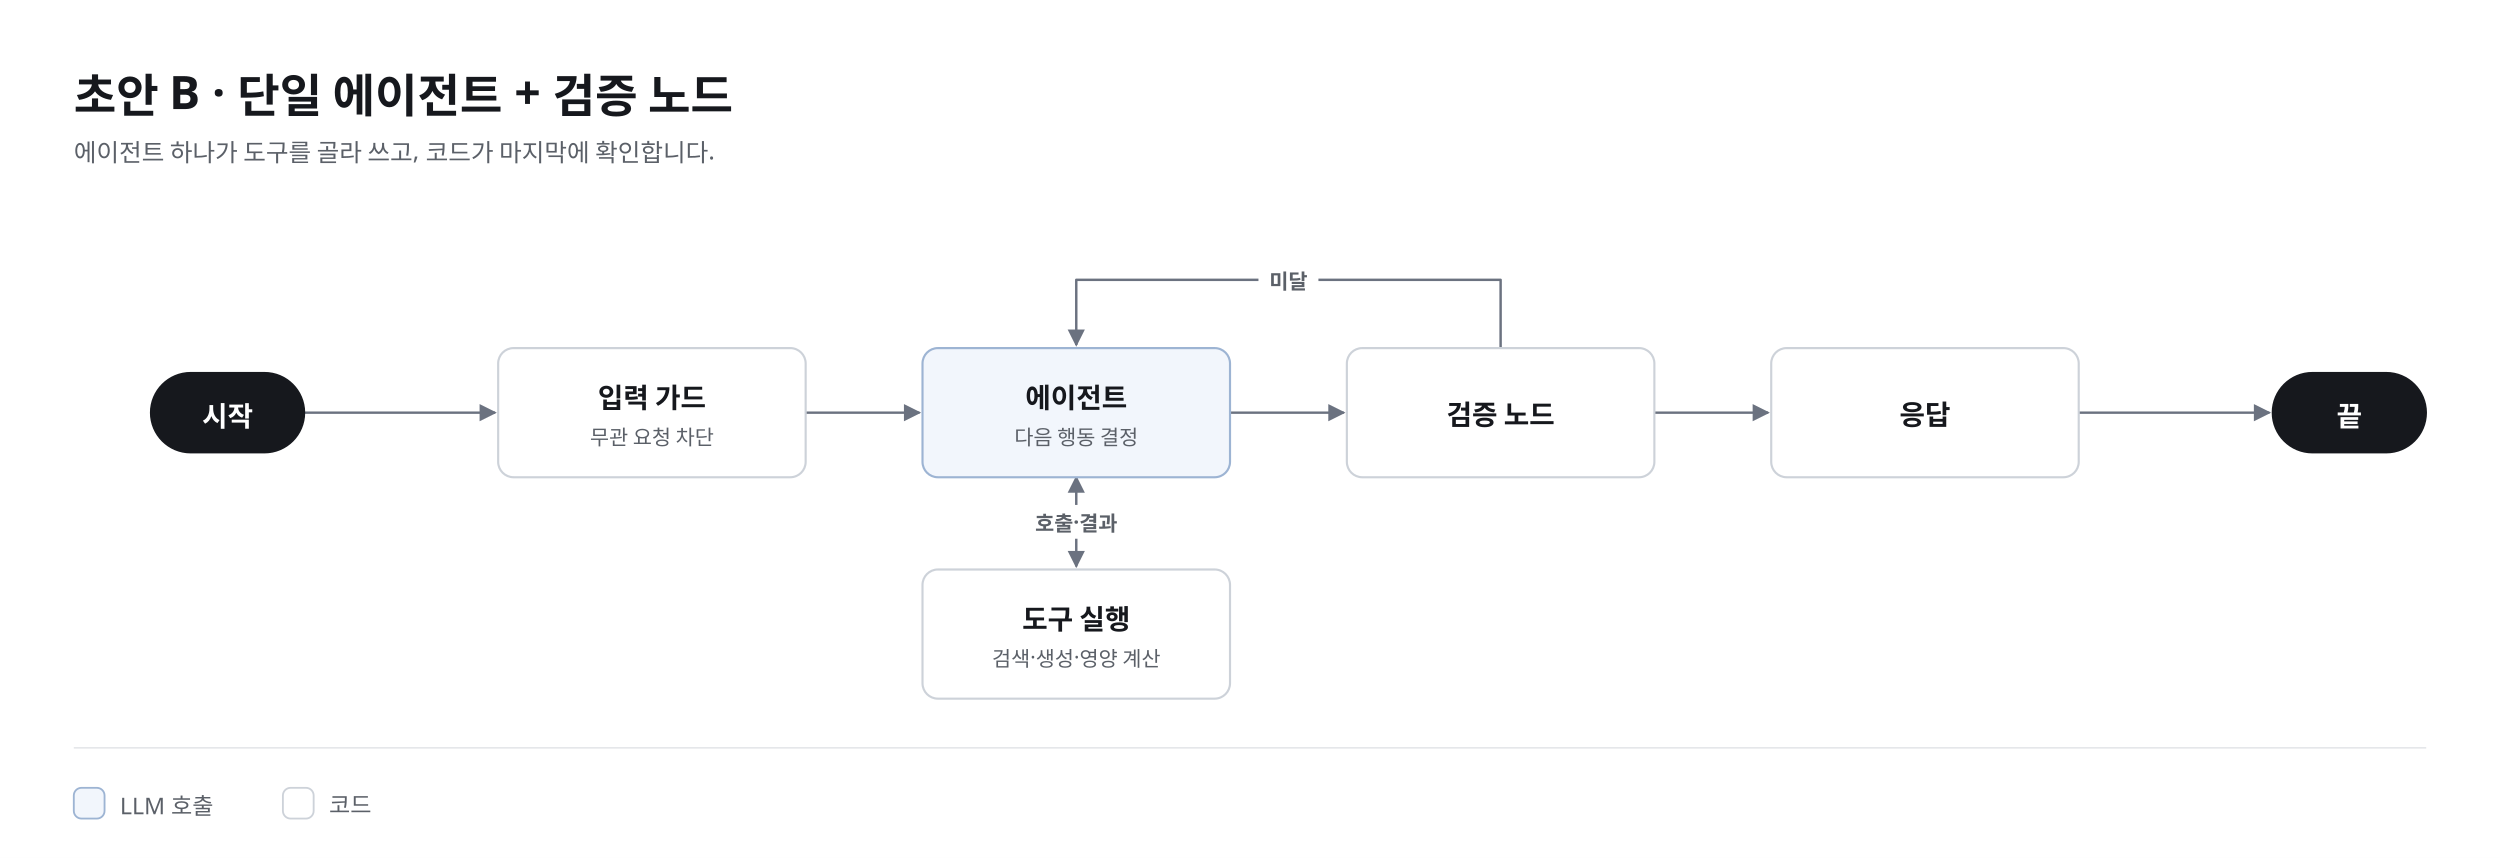
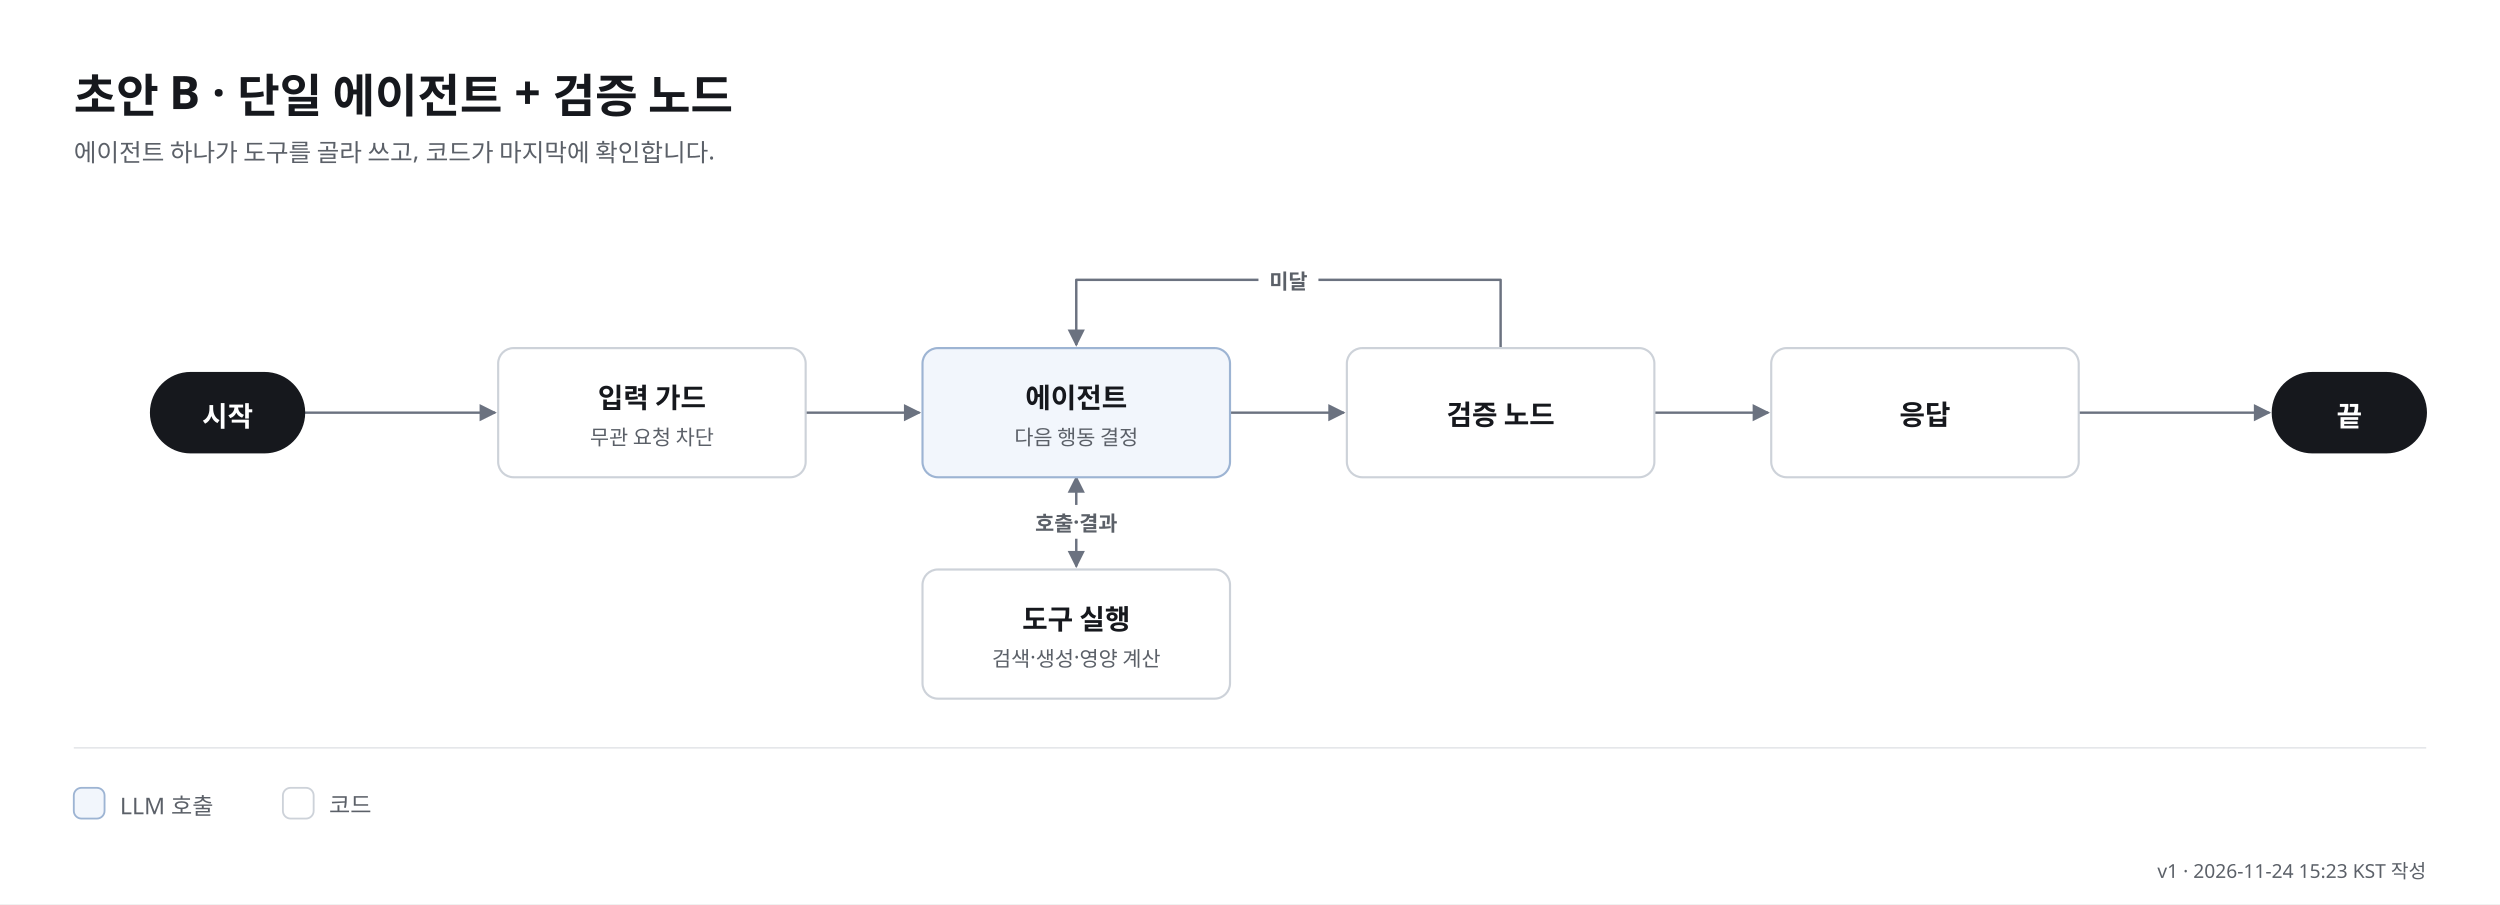
- <svg xmlns="http://www.w3.org/2000/svg" width="1626" height="558" viewBox="0 0 1626 558" font-family="Apple SD Gothic Neo, Pretendard, Noto Sans KR, sans-serif">
+ <svg xmlns="http://www.w3.org/2000/svg" data-spec-hash="15141b4acc1e" data-rev="1" data-stamp="2026-11-24 15:23 KST" width="1626" height="588" viewBox="0 0 1626 588" font-family="Apple SD Gothic Neo, Pretendard, Noto Sans KR, sans-serif">
  <defs>
    <marker id="ah" viewBox="0 0 10 10" refX="9" refY="5" markerWidth="7" markerHeight="7" orient="auto-start-reverse">
      <path d="M0 0L10 5L0 10z" fill="#6B7280" />
    </marker>
  </defs>
-   <rect width="1626" height="558" fill="#FFFFFF" />
+   <rect width="1626" height="588" fill="#FFFFFF" />
  <text x="48.0" y="60.0" font-size="30" font-weight="800" fill="#16181D" text-anchor="start" dominant-baseline="central">초안 B · 단일 에이전트 + 검증 노드</text>
  <text x="48.0" y="98.0" font-size="16" font-weight="400" fill="#5B6068" text-anchor="start" dominant-baseline="central">에이전트 하나가 도구를 골라 쓰고, 코드가 마지막에 확인합니다.</text>
  <path d="M198.0 268.4 L322.0 268.4" fill="none" stroke="#6B7280" stroke-width="1.6" stroke-linejoin="round" marker-end="url(#ah)" />
  <path d="M524.0 268.4 L598.0 268.4" fill="none" stroke="#6B7280" stroke-width="1.6" stroke-linejoin="round" marker-end="url(#ah)" />
  <path d="M700.0 310.4 L700.0 368.4" fill="none" stroke="#6B7280" stroke-width="1.6" stroke-linejoin="round" marker-start="url(#ah)" marker-end="url(#ah)" />
  <path d="M800.0 268.4 L874.0 268.4" fill="none" stroke="#6B7280" stroke-width="1.6" stroke-linejoin="round" marker-end="url(#ah)" />
  <path d="M1076.0 268.4 L1150.0 268.4" fill="none" stroke="#6B7280" stroke-width="1.6" stroke-linejoin="round" marker-end="url(#ah)" />
  <path d="M1352.0 268.4 L1476.0 268.4" fill="none" stroke="#6B7280" stroke-width="1.6" stroke-linejoin="round" marker-end="url(#ah)" />
  <path d="M976.0 226.4 L976.0 182.0 L700.0 182.0 L700.0 224.4" fill="none" stroke="#6B7280" stroke-width="1.6" stroke-linejoin="round" marker-end="url(#ah)" />
  <rect x="98.0" y="242.4" width="100.0" height="52.0" rx="26.0" fill="#16181D" stroke="#16181D" stroke-width="1" />
  <text x="148.0" y="269.4" font-size="18" font-weight="700" fill="#FFFFFF" text-anchor="middle" dominant-baseline="central">시작</text>
  <rect x="324.0" y="226.4" width="200.0" height="84.0" rx="10" fill="#FFFFFF" stroke="#CDD2D9" stroke-width="1.4" />
  <text x="424.0" y="257.4" font-size="18" font-weight="700" fill="#16181D" text-anchor="middle" dominant-baseline="central">입력 가드</text>
  <text x="424.0" y="283.4" font-size="13.5" font-weight="400" fill="#5B6068" text-anchor="middle" dominant-baseline="central">무관 요청 차단</text>
  <rect x="600.0" y="226.4" width="200.0" height="84.0" rx="10" fill="#F2F6FC" stroke="#9DB4D3" stroke-width="1.4" />
  <text x="700.0" y="257.4" font-size="18" font-weight="700" fill="#16181D" text-anchor="middle" dominant-baseline="central">에이전트</text>
  <text x="700.0" y="283.4" font-size="13.5" font-weight="400" fill="#5B6068" text-anchor="middle" dominant-baseline="central">다음 행동 결정</text>
  <rect x="600.0" y="370.4" width="200.0" height="84.0" rx="10" fill="#FFFFFF" stroke="#CDD2D9" stroke-width="1.4" />
  <text x="700.0" y="401.4" font-size="18" font-weight="700" fill="#16181D" text-anchor="middle" dominant-baseline="central">도구 실행</text>
  <text x="700.0" y="427.4" font-size="13.5" font-weight="400" fill="#5B6068" text-anchor="middle" dominant-baseline="central">검색·생성·영양 계산</text>
  <rect x="876.0" y="226.4" width="200.0" height="84.0" rx="10" fill="#FFFFFF" stroke="#CDD2D9" stroke-width="1.4" />
  <text x="976.0" y="268.4" font-size="18" font-weight="700" fill="#16181D" text-anchor="middle" dominant-baseline="central">검증 노드</text>
  <rect x="1152.0" y="226.4" width="200.0" height="84.0" rx="10" fill="#FFFFFF" stroke="#CDD2D9" stroke-width="1.4" />
  <text x="1252.0" y="268.4" font-size="18" font-weight="700" fill="#16181D" text-anchor="middle" dominant-baseline="central">응답</text>
  <rect x="1478.0" y="242.4" width="100.0" height="52.0" rx="26.0" fill="#16181D" stroke="#16181D" stroke-width="1" />
  <text x="1528.0" y="269.4" font-size="18" font-weight="700" fill="#FFFFFF" text-anchor="middle" dominant-baseline="central">끝</text>
  <rect x="663.0" y="328.4" width="74.1" height="22.0" rx="4" fill="#FFFFFF" stroke="#FFFFFF" stroke-width="0" />
  <text x="700.0" y="339.4" font-size="13.5" font-weight="700" fill="#5B6068" text-anchor="middle" dominant-baseline="central">호출·결과</text>
  <rect x="818.5" y="171.0" width="39.0" height="22.0" rx="4" fill="#FFFFFF" stroke="#FFFFFF" stroke-width="0" />
  <text x="838.0" y="182.0" font-size="13.5" font-weight="700" fill="#5B6068" text-anchor="middle" dominant-baseline="central">미달</text>
  <path d="M48.0 486.4 L1578.0 486.4" fill="none" stroke="#E3E5E8" stroke-width="1" stroke-linejoin="round" />
  <rect x="48.0" y="512.4" width="20.0" height="20.0" rx="5" fill="#F2F6FC" stroke="#9DB4D3" stroke-width="1.2" />
  <text x="78.0" y="522.4" font-size="15" font-weight="400" fill="#5B6068" text-anchor="start" dominant-baseline="central">LLM 호출</text>
  <rect x="184.0" y="512.4" width="20.0" height="20.0" rx="5" fill="#FFFFFF" stroke="#CDD2D9" stroke-width="1.2" />
  <text x="214.0" y="522.4" font-size="15" font-weight="400" fill="#5B6068" text-anchor="start" dominant-baseline="central">코드</text>
+   <text x="1578.0" y="565.0" font-size="12.5" font-weight="400" fill="#5B6068" text-anchor="end" dominant-baseline="central">v1 · 2026-11-24 15:23 KST 작성</text>
</svg>
